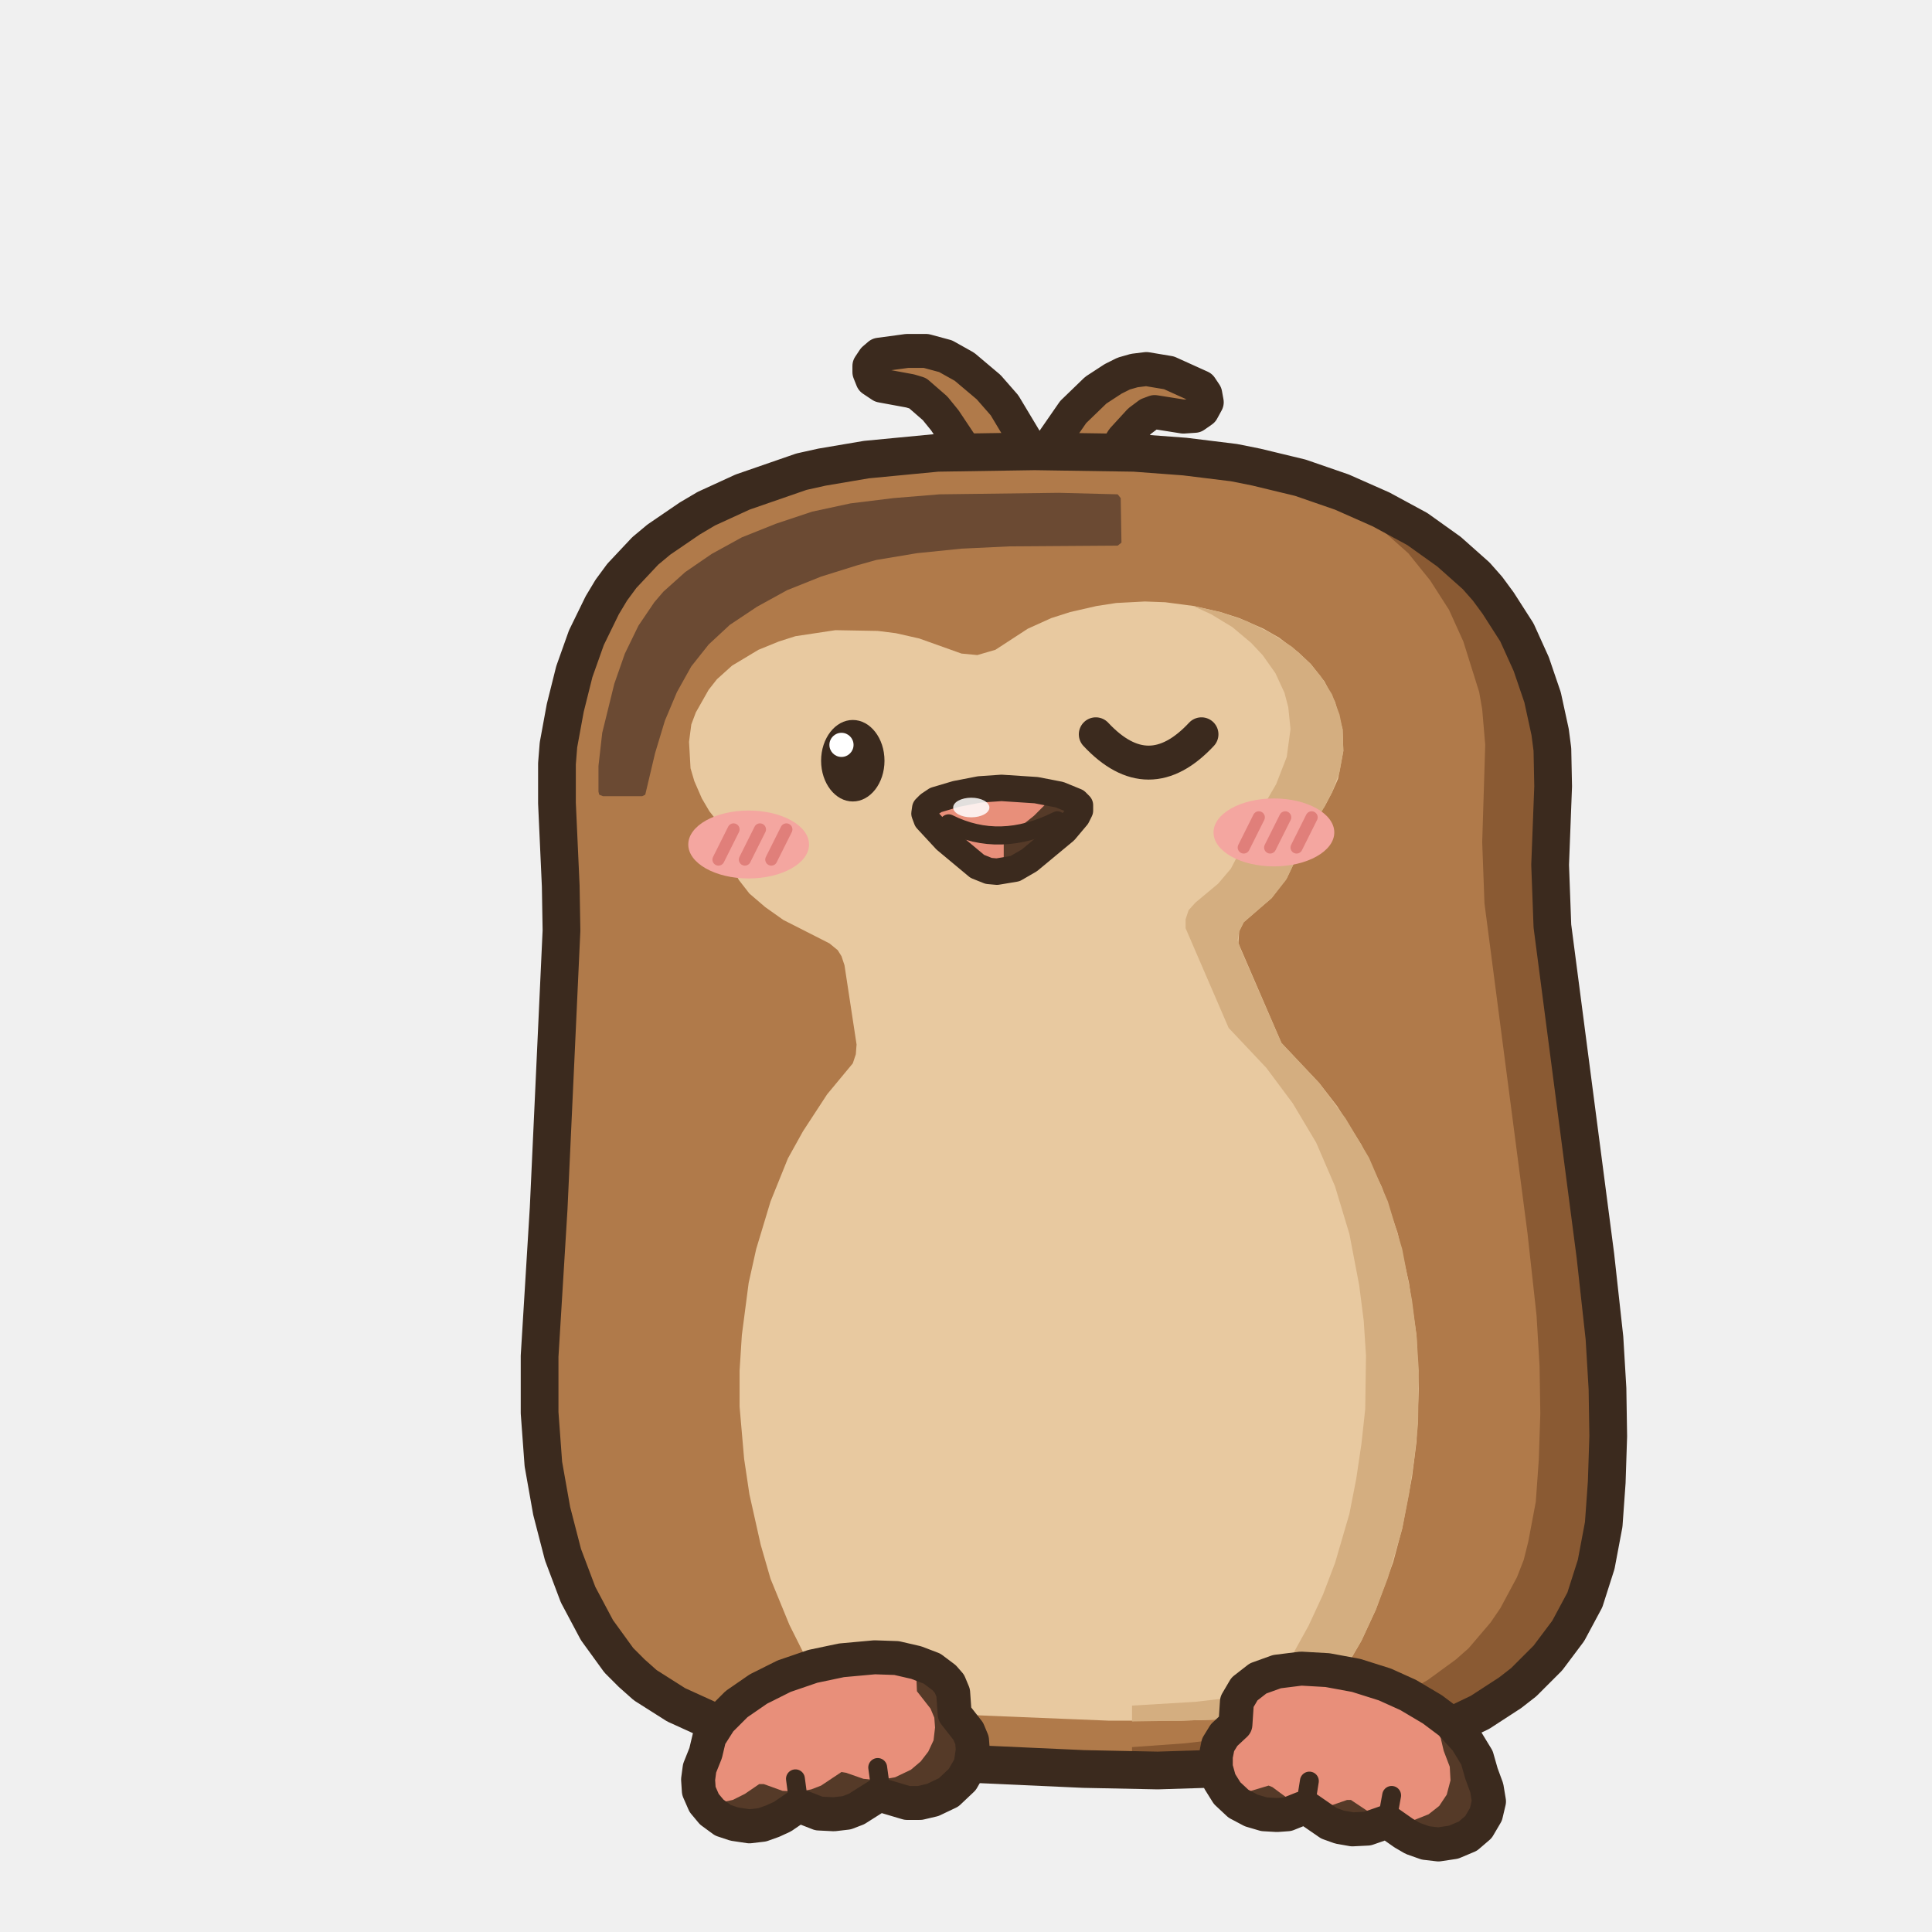
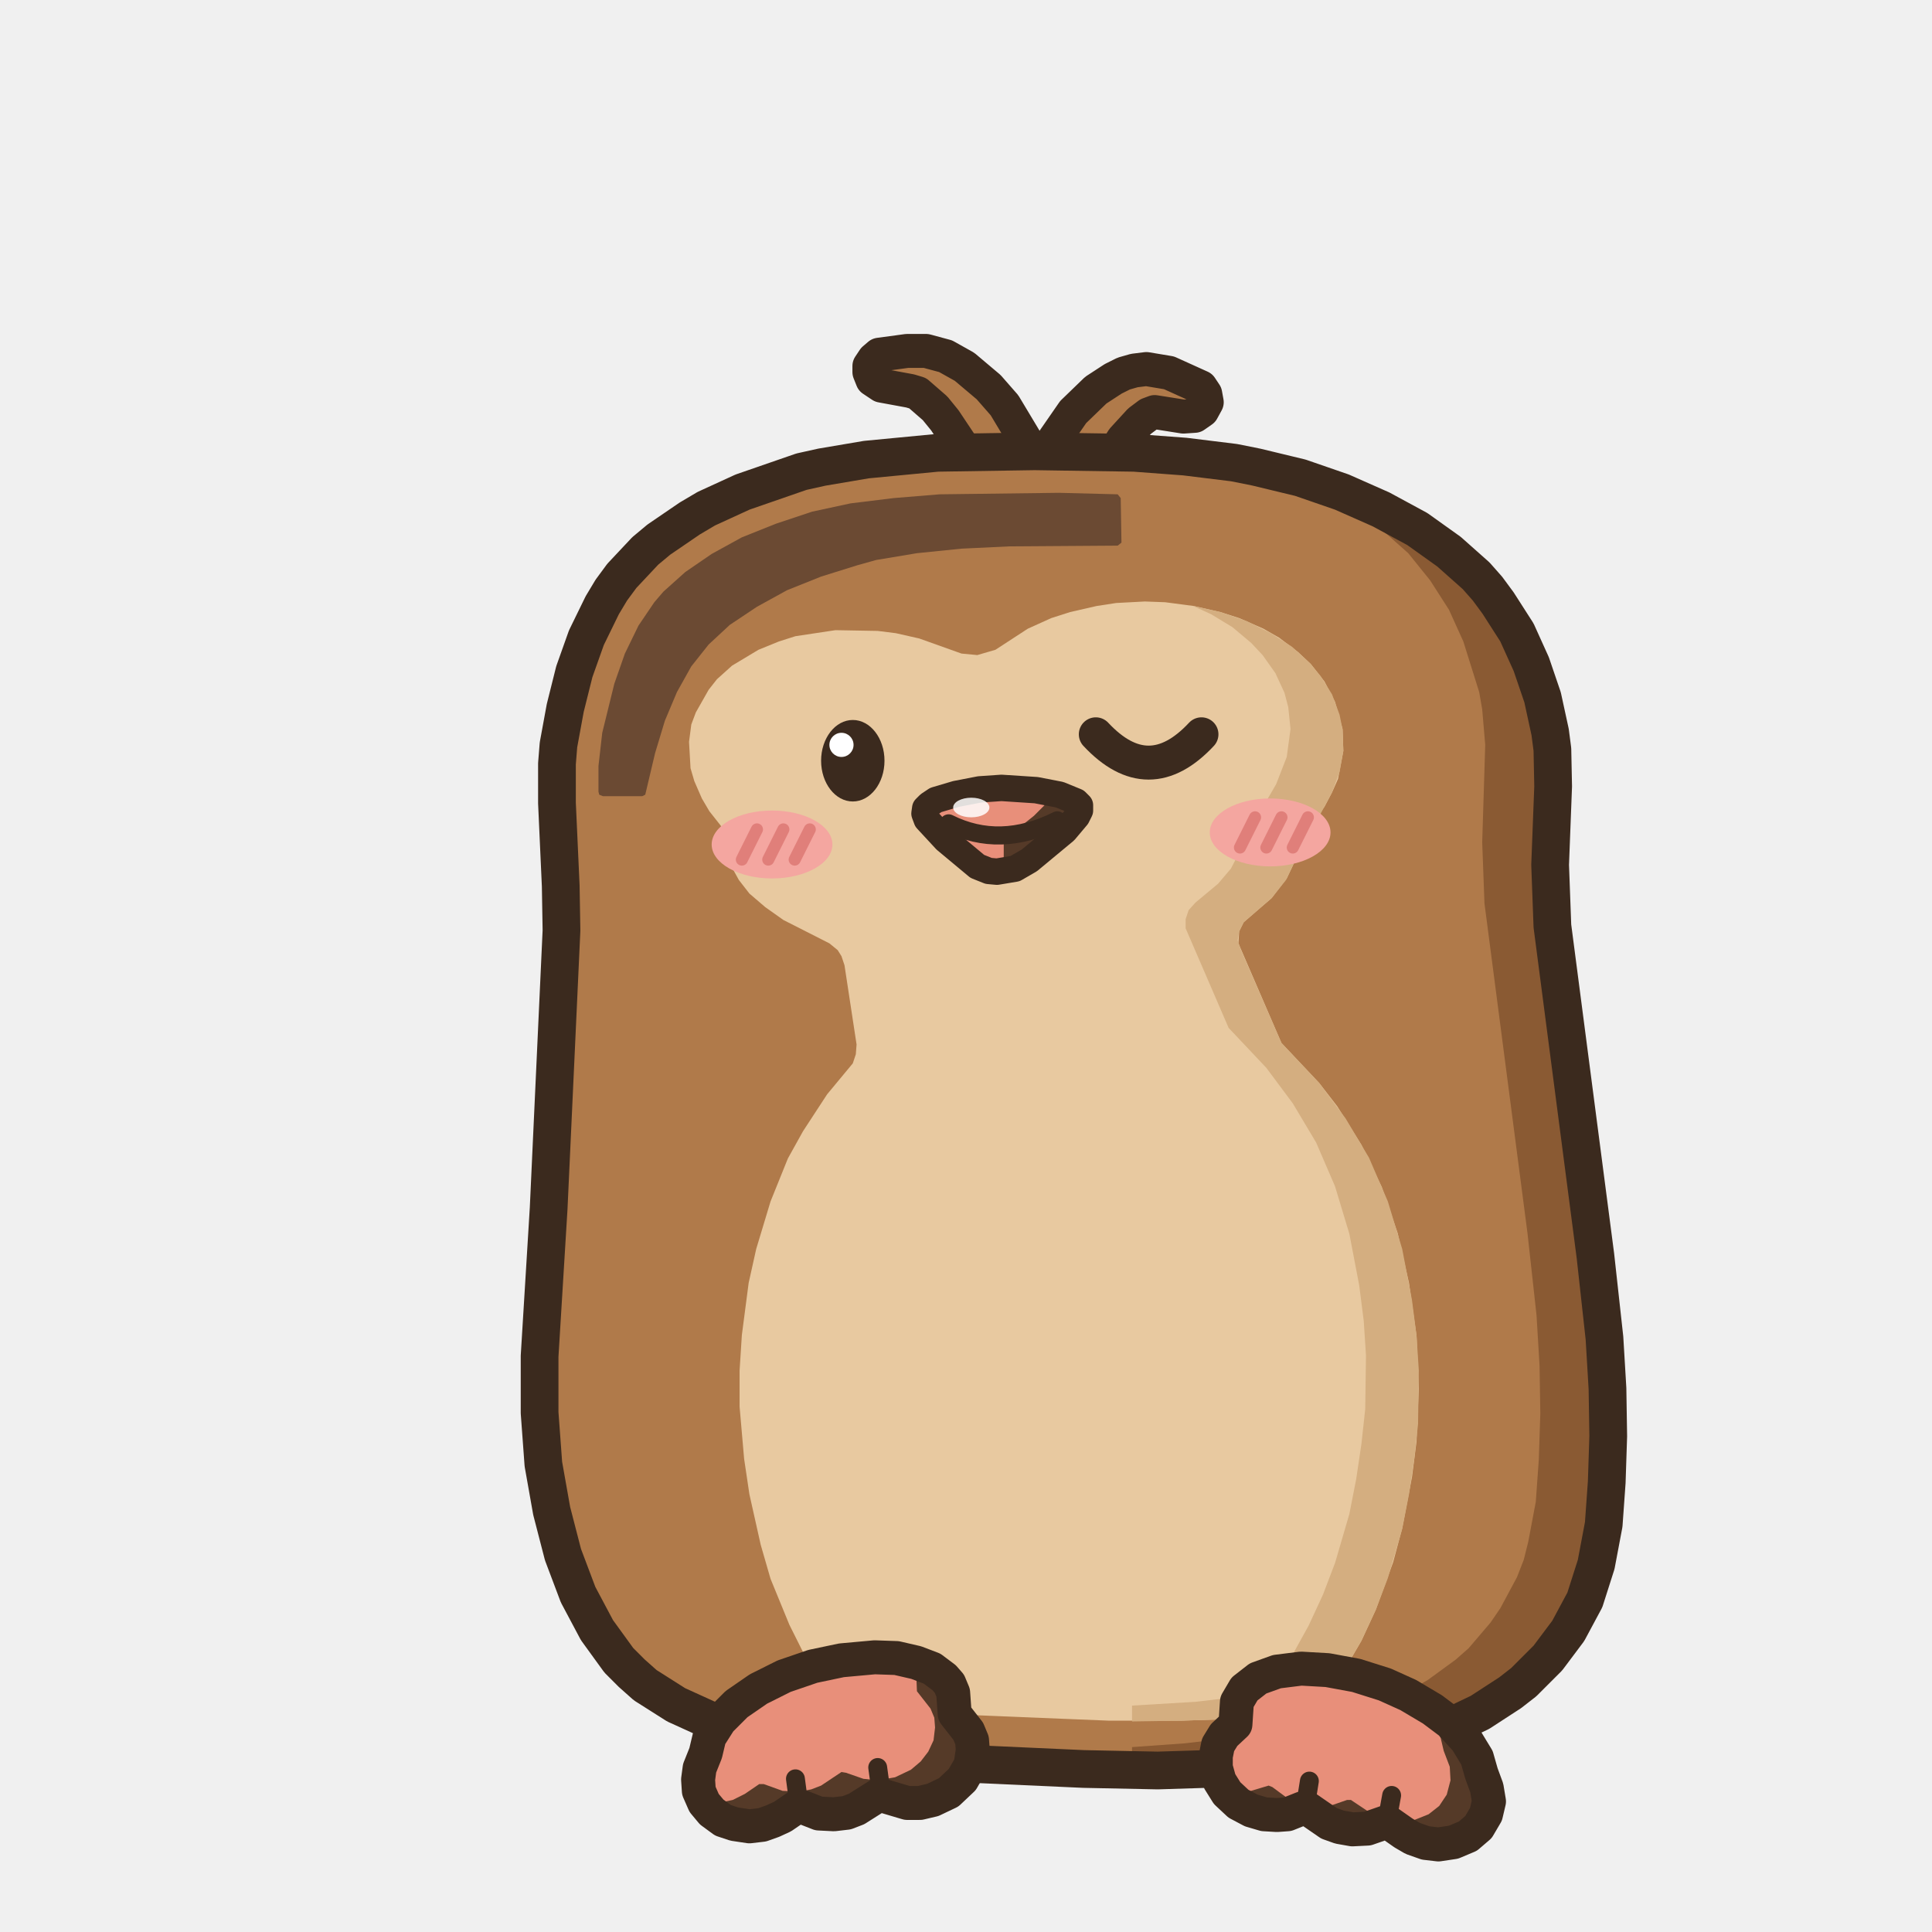
<svg xmlns="http://www.w3.org/2000/svg" viewBox="0 0 256 256">
  <path d="M116.5 47 L115.8 47.6 L115.2 48.5 L115.2 49.3 L115.6 50.3 L116.8 51.1 L120.6 51.8 L121.6 52.1 L123.9 54.1 L125.2 55.7 L127.2 58.7 L128 60.7 L129.4 65.8 L129.7 66.6 L131.1 67.8 L133.2 68.5 L134.4 68.6 L135.9 68.4 L137.2 68 L138 67.4 L139.6 68.2 L141.4 68.6 L143.3 68.4 L145 67.8 L145.9 67 L146.5 66.1 L147.2 62.2 L148.1 59.3 L148.8 58.2 L151 55.8 L152.2 54.9 L153 54.6 L156.8 55.2 L158.3 55.1 L159.3 54.4 L159.9 53.3 L159.7 52.2 L159.1 51.3 L154.9 49.4 L151.9 48.9 L150.3 49.1 L148.9 49.5 L147.5 50.2 L145.2 51.7 L142.2 54.6 L139.5 58.5 L137.8 62.3 L135.8 58.2 L133.1 53.7 L131 51.3 L127.8 48.6 L125.3 47.2 L122.7 46.5 L120.2 46.5Z" fill="#B07A4A" />
  <path d="M116.5 47 L115.8 47.6 L115.2 48.5 L115.2 49.3 L115.6 50.3 L116.8 51.1 L120.6 51.8 L121.6 52.1 L123.9 54.1 L125.2 55.7 L127.2 58.7 L128 60.7 L129.4 65.8 L129.7 66.6 L131.1 67.8 L133.2 68.5 L134.4 68.6 L135.9 68.4 L137.2 68 L138 67.4 L139.6 68.2 L141.4 68.6 L143.3 68.4 L145 67.8 L145.9 67 L146.5 66.1 L147.2 62.2 L148.1 59.3 L148.8 58.2 L151 55.8 L152.2 54.9 L153 54.6 L156.8 55.2 L158.3 55.1 L159.3 54.4 L159.9 53.3 L159.7 52.2 L159.1 51.3 L154.9 49.4 L151.9 48.9 L150.3 49.1 L148.9 49.5 L147.5 50.2 L145.2 51.7 L142.2 54.6 L139.5 58.5 L137.8 62.3 L135.8 58.2 L133.1 53.7 L131 51.3 L127.8 48.6 L125.3 47.2 L122.7 46.5 L120.2 46.5Z" fill="none" stroke="#3B2A1E" stroke-width="4.5" stroke-linecap="round" stroke-linejoin="round" />
  <path d="M137.1 59.8 L150.3 60 L157 60.5 L163.5 61.3 L166.5 61.9 L172.3 63.3 L177.8 65.2 L183 67.5 L187.8 70.1 L192 73.1 L195.6 76.3 L197.1 78 L198.5 79.9 L201 83.8 L202.9 88 L204.4 92.4 L205.4 97 L205.7 99.3 L205.8 104.2 L205.4 114.6 L205.7 122.7 L211.4 166.4 L212.6 177.3 L213 184 L213.1 190.3 L212.9 196.4 L212.5 202 L211.5 207.3 L210 212 L207.8 216.1 L205.1 219.7 L201.9 222.9 L200.1 224.3 L196.1 226.9 L191.7 229 L186.6 230.7 L181 232 L172 233.3 L163 234.3 L153.4 234.6 L143.6 234.4 L121.5 233.4 L112.3 232.6 L106.7 231.6 L98.9 229.6 L94 227.9 L89.6 225.9 L85.5 223.3 L83.7 221.7 L82 220 L79.1 216 L76.6 211.3 L74.6 206 L73.1 200.2 L72 194 L71.5 187.2 L71.5 179.7 L72.7 160.1 L74.4 123.3 L74.3 117.4 L73.8 106.4 L73.8 101.2 L74 98.7 L74.9 93.8 L76.1 89 L77.7 84.5 L79.8 80.2 L81 78.2 L82.4 76.3 L85.5 73 L87.3 71.5 L91.4 68.7 L93.6 67.4 L98.4 65.2 L106.2 62.5 L108.9 61.9 L114.8 60.9 L124.2 60Z" fill="#B07A4A" />
  <path d="M140.3 65.3 L124.5 65.5 L118.4 66 L112.7 66.7 L107.6 67.8 L102.8 69.4 L98.3 71.2 L94.3 73.4 L90.8 75.8 L87.9 78.4 L86.7 79.8 L84.6 82.9 L82.8 86.6 L81.4 90.6 L79.8 97.1 L79.3 101.5 L79.3 104.9 L79.4 105.3 L79.9 105.5 L85.1 105.5 L85.5 105.3 L86.8 99.8 L88.1 95.5 L89.7 91.7 L91.6 88.3 L93.9 85.4 L96.7 82.8 L100.3 80.4 L104.3 78.2 L108.8 76.4 L113.6 74.9 L116.1 74.2 L121.5 73.3 L127.4 72.7 L133.7 72.4 L148.1 72.3 L148.6 71.9 L148.5 66 L148.1 65.5Z" fill="#6B4A33" />
  <path d="M150 234.6 L156.6 234.5 L163 234.3 L172 233.3 L178.1 232.5 L186.6 230.7 L191.7 229 L194 228 L198.2 225.6 L201.9 222.9 L205.1 219.7 L206.5 218 L209 214.1 L210.9 209.7 L211.5 207.3 L212.5 202 L212.9 196.4 L213.1 190.3 L213 184 L212.6 177.3 L211.4 166.4 L205.7 122.7 L205.4 114.6 L205.8 104.2 L205.7 99.3 L205.4 97 L204.4 92.4 L202 85.9 L199.8 81.8 L197.1 78 L193.9 74.6 L190 71.6 L187.8 70.1 L183 67.5 L177.8 65.2 L169.8 62.6 L174 64.5 L178.8 67.1 L183 70.1 L186.6 73.3 L189.5 76.9 L192 80.8 L193.9 85 L196 91.7 L196.4 94 L196.8 98.7 L196.4 111.6 L196.7 119.7 L202.4 163.4 L203.6 174.3 L204 181 L204.1 187.3 L203.9 193.4 L203.5 199 L202.5 204.3 L201.9 206.7 L201 209 L198.8 213.1 L197.5 215 L194.6 218.4 L192.9 219.9 L189.2 222.6 L185 225 L182.7 226 L180.2 226.9 L174.9 228.4 L169.1 229.5 L163 230.3 L157 231 L150 231.5Z" fill="#8A5A33" />
  <path d="M95.5 109.4 L96 110.6 L96.3 113.2 L96.8 114.6 L97.9 116.6 L99.3 118.4 L101.4 120.2 L103.8 121.9 L109.9 125 L111 125.9 L111.5 126.7 L111.9 127.9 L113.5 138.4 L113.4 139.7 L113 140.9 L109.6 145 L106.4 149.9 L104.4 153.5 L102.1 159.2 L100.2 165.5 L99.2 170 L98.3 176.9 L98 181.6 L98 186.4 L98.6 193.3 L99.3 198 L100.8 204.7 L102.1 209.2 L104.6 215.3 L106.6 219.3 L109.9 224.7 L110.7 225.8 L116 226.5 L124.9 227.1 L147 228 L156.5 228 L162.5 227.8 L174.8 226.4 L177.2 222.9 L180.4 217.4 L182.3 213.3 L184.6 207 L185.8 202.5 L187.1 195.7 L187.7 191 L188 184 L187.7 177 L186.7 170 L185.2 163.4 L183.1 157.3 L180.4 151.7 L177.2 146.6 L174.8 143.5 L169.8 138.2 L164.1 125 L164.2 123.4 L164.8 122.2 L168.5 119 L170.5 116.4 L171.4 114.5 L172.2 111.3 L175.5 106.9 L176.5 105 L177.3 103.2 L178 99.5 L177.9 96.6 L176.9 93 L175.5 90.3 L173.7 88 L172 86.4 L169.5 84.5 L167.4 83.3 L164.2 81.9 L161.7 81.1 L158.2 80.3 L154.4 79.8 L151.7 79.7 L147.9 79.9 L145.3 80.3 L141.8 81.1 L139.3 81.9 L136.2 83.3 L131.9 86.1 L129.5 86.8 L127.4 86.6 L121.8 84.6 L118.7 83.9 L116.3 83.6 L110.7 83.5 L105.4 84.3 L103.2 85 L100.5 86.1 L97 88.2 L95 90 L93.9 91.4 L92.2 94.4 L91.6 96 L91.3 98.3 L91.5 101.8 L92 103.5 L93 105.8 L94 107.5Z" fill="#E8C9A0" />
  <path d="M150 228.1 L156.5 228 L162.5 227.8 L174.8 226.4 L177.2 222.9 L180.4 217.4 L182.3 213.3 L183.9 209.1 L185.8 202.6 L186.7 198 L187.4 193.3 L187.9 188.7 L188 181.6 L187.7 177 L187.1 172.3 L185.8 165.5 L183.9 159.2 L181.4 153.4 L178.3 148.2 L174.8 143.5 L169.8 138.2 L164.4 125.8 L164 124.6 L164.2 123.4 L164.8 122.2 L168.5 119 L170.4 116.6 L171.4 114.5 L172.2 111.3 L175 107.8 L176.5 105 L177.5 102.3 L178 99.5 L177.9 96.7 L177.5 94.7 L176.5 92 L175 89.6 L173.6 87.9 L171.2 85.7 L168.4 83.9 L165.2 82.3 L161.7 81.1 L158.1 80.3 L160.5 81.4 L163.3 83.1 L165.8 85.2 L167.3 86.8 L169 89.2 L170.2 91.8 L170.7 93.7 L171 96.6 L170.5 100.3 L169.1 103.9 L168 105.8 L165.2 109.3 L164.4 112.6 L163.1 115.1 L161.4 117.1 L158.4 119.6 L157.5 120.6 L157.1 121.8 L157.1 123 L162.8 136.2 L167.8 141.5 L171.3 146.2 L174.4 151.4 L176.9 157.2 L178.8 163.5 L180.1 170.3 L180.7 175 L181 179.6 L180.9 186.7 L180.4 191.3 L179.7 196 L178.8 200.6 L176.9 207.1 L175.3 211.3 L173.4 215.4 L171.3 219.2 L167.8 224.4 L158.4 225.5 L150 226Z" fill="#D4AE80" />
  <path d="M137.1 59.8 L150.3 60 L157 60.5 L163.5 61.3 L166.5 61.9 L172.3 63.3 L177.8 65.2 L183 67.5 L187.8 70.1 L192 73.1 L195.6 76.3 L197.1 78 L198.5 79.9 L201 83.8 L202.9 88 L204.4 92.4 L205.4 97 L205.7 99.3 L205.8 104.2 L205.4 114.6 L205.7 122.7 L211.4 166.4 L212.6 177.3 L213 184 L213.1 190.3 L212.9 196.4 L212.5 202 L211.5 207.3 L210 212 L207.8 216.1 L205.1 219.7 L201.9 222.9 L200.1 224.3 L196.1 226.9 L191.7 229 L186.6 230.7 L181 232 L172 233.3 L163 234.3 L153.4 234.6 L143.6 234.4 L121.5 233.4 L112.3 232.6 L106.7 231.6 L98.9 229.6 L94 227.9 L89.6 225.9 L85.5 223.3 L83.7 221.7 L82 220 L79.1 216 L76.6 211.3 L74.6 206 L73.1 200.2 L72 194 L71.5 187.2 L71.5 179.7 L72.7 160.1 L74.4 123.3 L74.3 117.4 L73.8 106.4 L73.8 101.2 L74 98.7 L74.9 93.8 L76.1 89 L77.7 84.5 L79.8 80.2 L81 78.2 L82.4 76.3 L85.5 73 L87.3 71.5 L91.4 68.7 L93.6 67.4 L98.4 65.2 L106.2 62.5 L108.9 61.9 L114.8 60.9 L124.2 60Z" fill="none" stroke="#3B2A1E" stroke-width="5" stroke-linecap="round" stroke-linejoin="round" />
  <path d="M93.5 232.3 L92.7 234.3 L92.5 235.8 L92.6 237.3 L93.3 238.9 L94.3 240.1 L95.8 241.2 L97.3 241.7 L99.3 242 L101 241.8 L102.4 241.3 L103.7 240.7 L105.6 239.4 L106.2 239.4 L108.5 240.3 L110.5 240.4 L112.2 240.2 L113.5 239.7 L116.5 237.8 L120.2 238.9 L121.9 238.9 L123.6 238.5 L125.7 237.5 L127.5 235.8 L128.6 233.9 L128.9 231.9 L128.8 230.6 L128.3 229.4 L126.5 227.1 L126.3 224.3 L125.8 223.1 L125.1 222.3 L123.5 221.1 L121.4 220.3 L118.8 219.7 L115.9 219.6 L111.5 220 L107.7 220.8 L103.9 222.1 L100.5 223.8 L97.6 225.8 L95.4 228 L94 230.2Z" fill="#E88F7A" />
  <path d="M93.3 238.9 L94.4 240.3 L95.8 241.2 L97.6 241.8 L99.3 242 L101 241.8 L102.4 241.3 L103.7 240.7 L105.6 239.4 L106.2 239.4 L107.7 240 L109 240.4 L110.7 240.4 L112.2 240.2 L114.1 239.5 L116.5 237.8 L117.1 237.9 L118.6 238.5 L119.9 238.8 L121.6 238.9 L123.1 238.7 L124.4 238.2 L125.7 237.5 L126.8 236.6 L127.7 235.6 L128.4 234.4 L128.8 233.2 L128.9 231.9 L128.8 230.6 L128.1 229 L126.5 227.1 L126.4 224.6 L125.6 222.8 L124.8 222 L123.5 221.1 L120.8 220.1 L121.4 221.7 L121.5 224.1 L123.3 226.4 L123.8 227.6 L123.9 228.9 L123.7 230.6 L123 232.1 L122 233.4 L120.7 234.5 L118.6 235.5 L116.3 235.9 L114.4 235.7 L112.1 234.9 L111.5 234.8 L108.8 236.6 L107.5 237.1 L106 237.4 L103.7 237.3 L101.2 236.4 L100.6 236.4 L98.7 237.7 L97.1 238.5 L95.2 238.9Z" fill="#553A28" />
  <path d="M93.5 232.3 L92.7 234.3 L92.5 235.8 L92.6 237.3 L93.3 238.9 L94.3 240.1 L95.8 241.2 L97.3 241.7 L99.3 242 L101 241.8 L102.4 241.3 L103.7 240.7 L105.6 239.4 L106.2 239.4 L108.5 240.3 L110.5 240.4 L112.2 240.2 L113.5 239.7 L116.5 237.8 L120.2 238.9 L121.9 238.9 L123.6 238.5 L125.7 237.5 L127.5 235.8 L128.6 233.9 L128.9 231.9 L128.8 230.6 L128.3 229.4 L126.5 227.1 L126.3 224.3 L125.8 223.1 L125.1 222.3 L123.5 221.1 L121.4 220.3 L118.8 219.7 L115.9 219.6 L111.5 220 L107.7 220.8 L103.9 222.1 L100.5 223.8 L97.6 225.8 L95.4 228 L94 230.2Z" fill="none" stroke="#3B2A1E" stroke-width="4.5" stroke-linecap="round" stroke-linejoin="round" />
  <path d="M105.4 235.7 L106 240.2 M116.3 234.2 L116.9 238.6" fill="none" stroke="#3B2A1E" stroke-width="2.5" stroke-linecap="round" stroke-linejoin="round" />
  <path d="M163.9 225.5 L163.7 228.5 L162.2 229.9 L161.4 231.2 L161.1 232.7 L161.1 234.2 L161.6 236 L162.6 237.6 L164.1 239 L165.8 239.9 L167.5 240.4 L169.2 240.5 L170.6 240.4 L172.6 239.6 L173.2 239.6 L176.1 241.6 L177.5 242.1 L179.2 242.4 L181.2 242.3 L183.5 241.5 L184 241.5 L186 242.9 L187.2 243.6 L188.9 244.2 L190.6 244.4 L192.6 244.1 L194.5 243.3 L195.9 242.1 L196.9 240.4 L197.3 238.7 L197 236.9 L196.3 235 L195.7 232.9 L194.3 230.6 L192.2 228.3 L189.8 226.5 L186.6 224.6 L183.5 223.2 L179.7 222 L175.9 221.3 L172.4 221.1 L169.2 221.5 L166.7 222.4 L164.9 223.8Z" fill="#E88F7A" />
  <path d="M162.4 237.4 L163.4 238.4 L164.5 239.3 L167 240.3 L168.4 240.5 L169.8 240.5 L171.2 240.2 L172.6 239.6 L173.2 239.6 L175.6 241.3 L177.5 242.1 L178.9 242.4 L180.6 242.4 L182 242.1 L183.5 241.5 L184 241.5 L187.2 243.6 L188.9 244.2 L190.3 244.4 L192.8 244 L194.1 243.6 L195.2 242.8 L196.6 241 L197.1 239.9 L197.3 238.7 L197 236.9 L196.3 235 L195.9 233.3 L194.3 230.6 L192.6 228.7 L190.8 227.2 L188.3 225.5 L185.8 224.2 L188.3 226.5 L189.9 228.4 L190.9 230.3 L191.3 232 L192.1 234.1 L192.2 235.9 L191.7 237.8 L190.7 239.3 L189.3 240.4 L187.3 241.2 L185 241.3 L183.6 241.1 L182 240.5 L179 238.5 L178.5 238.5 L175.9 239.4 L173.3 239.3 L170.9 238.5 L168.6 236.8 L168.1 236.6 L165.1 237.5Z" fill="#553A28" />
  <path d="M163.9 225.5 L163.7 228.5 L162.2 229.9 L161.4 231.2 L161.1 232.7 L161.1 234.2 L161.6 236 L162.6 237.6 L164.1 239 L165.8 239.9 L167.5 240.4 L169.2 240.5 L170.6 240.4 L172.6 239.6 L173.2 239.6 L176.1 241.6 L177.5 242.1 L179.2 242.4 L181.2 242.3 L183.5 241.5 L184 241.5 L186 242.9 L187.2 243.6 L188.9 244.2 L190.6 244.4 L192.6 244.1 L194.5 243.3 L195.9 242.1 L196.9 240.4 L197.3 238.7 L197 236.9 L196.3 235 L195.7 232.9 L194.3 230.6 L192.2 228.3 L189.8 226.5 L186.6 224.6 L183.5 223.2 L179.7 222 L175.9 221.3 L172.4 221.1 L169.2 221.5 L166.7 222.4 L164.9 223.8Z" fill="none" stroke="#3B2A1E" stroke-width="4.5" stroke-linecap="round" stroke-linejoin="round" />
  <path d="M173.5 236 L172.8 240.4 M184.4 237.9 L183.6 242.3" fill="none" stroke="#3B2A1E" stroke-width="2.5" stroke-linecap="round" stroke-linejoin="round" />
-   <ellipse cx="99.2" cy="111.9" rx="8" ry="4.5" fill="#F4A6A0" />
-   <ellipse cx="168.8" cy="110.3" rx="8" ry="4.5" fill="#F4A6A0" />
-   <path d="M95.2 113.9 L97.2 109.9 M98.7 113.9 L100.7 109.9 M102.2 113.9 L104.2 109.9 M164.8 112.3 L166.8 108.3 M168.3 112.3 L170.3 108.3 M171.8 112.3 L173.8 108.3" fill="none" stroke="#E07F7A" stroke-width="1.6" stroke-linecap="round" stroke-linejoin="round" />
+   <ellipse cx="102.3" cy="111.9" rx="8" ry="4.5" fill="#F4A6A0" />
+   <ellipse cx="168.3" cy="110.3" rx="8" ry="4.5" fill="#F4A6A0" />
+   <path d="M98.3 113.9 L100.3 109.9 M101.8 113.9 L103.8 109.9 M105.3 113.9 L107.3 109.9 M164.3 112.3 L166.3 108.3 M167.8 112.3 L169.8 108.3 M171.3 112.3 L173.3 108.3" fill="none" stroke="#E07F7A" stroke-width="1.6" stroke-linecap="round" stroke-linejoin="round" />
  <ellipse cx="113" cy="100.8" rx="4.2" ry="5.4" fill="#3B2A1E" />
  <circle cx="111.5" cy="98.7" r="1.6" fill="#FFFFFF" />
  <path d="M145.2 97.3 Q152.2 104.8 159.2 97.3" fill="none" stroke="#3B2A1E" stroke-width="4.5" stroke-linecap="round" stroke-linejoin="round" />
  <path d="M122.6 107.1 L123.1 106.6 L124 106 L126.7 105.2 L129.8 104.6 L132.7 104.4 L137.3 104.7 L140.4 105.3 L142.6 106.2 L143.1 106.7 L143.1 107.4 L142.7 108.2 L141.1 110.1 L136.4 114 L134.5 115.1 L132.1 115.5 L131 115.4 L129.5 114.8 L125.3 111.3 L122.8 108.6 L122.5 107.8Z" fill="#E88F7A" />
  <path d="M133 115.5 L135.8 114.4 L140 111.1 L142.7 108.2 L143.1 107.4 L143.1 106.7 L142.6 106.2 L141.6 105.7 L139.8 105.1 L139 106.1 L137 108.1 L133 111.3Z" fill="#553A28" />
  <path d="M122.6 107.1 L123.1 106.6 L124 106 L126.7 105.2 L129.8 104.6 L132.7 104.4 L137.3 104.7 L140.4 105.3 L142.6 106.2 L143.1 106.7 L143.1 107.4 L142.7 108.2 L141.1 110.1 L136.4 114 L134.5 115.1 L132.1 115.5 L131 115.4 L129.5 114.8 L125.3 111.3 L122.8 108.6 L122.5 107.8Z" fill="none" stroke="#3B2A1E" stroke-width="3.5" stroke-linecap="round" stroke-linejoin="round" />
  <path d="M125.7 109.1 Q132.5 112.5 140.1 108.7" fill="none" stroke="#3B2A1E" stroke-width="2.4" stroke-linecap="round" stroke-linejoin="round" />
  <ellipse cx="128.7" cy="107" rx="2.4" ry="1.3" fill="#FFFFFF" fill-opacity="0.85" />
</svg>
